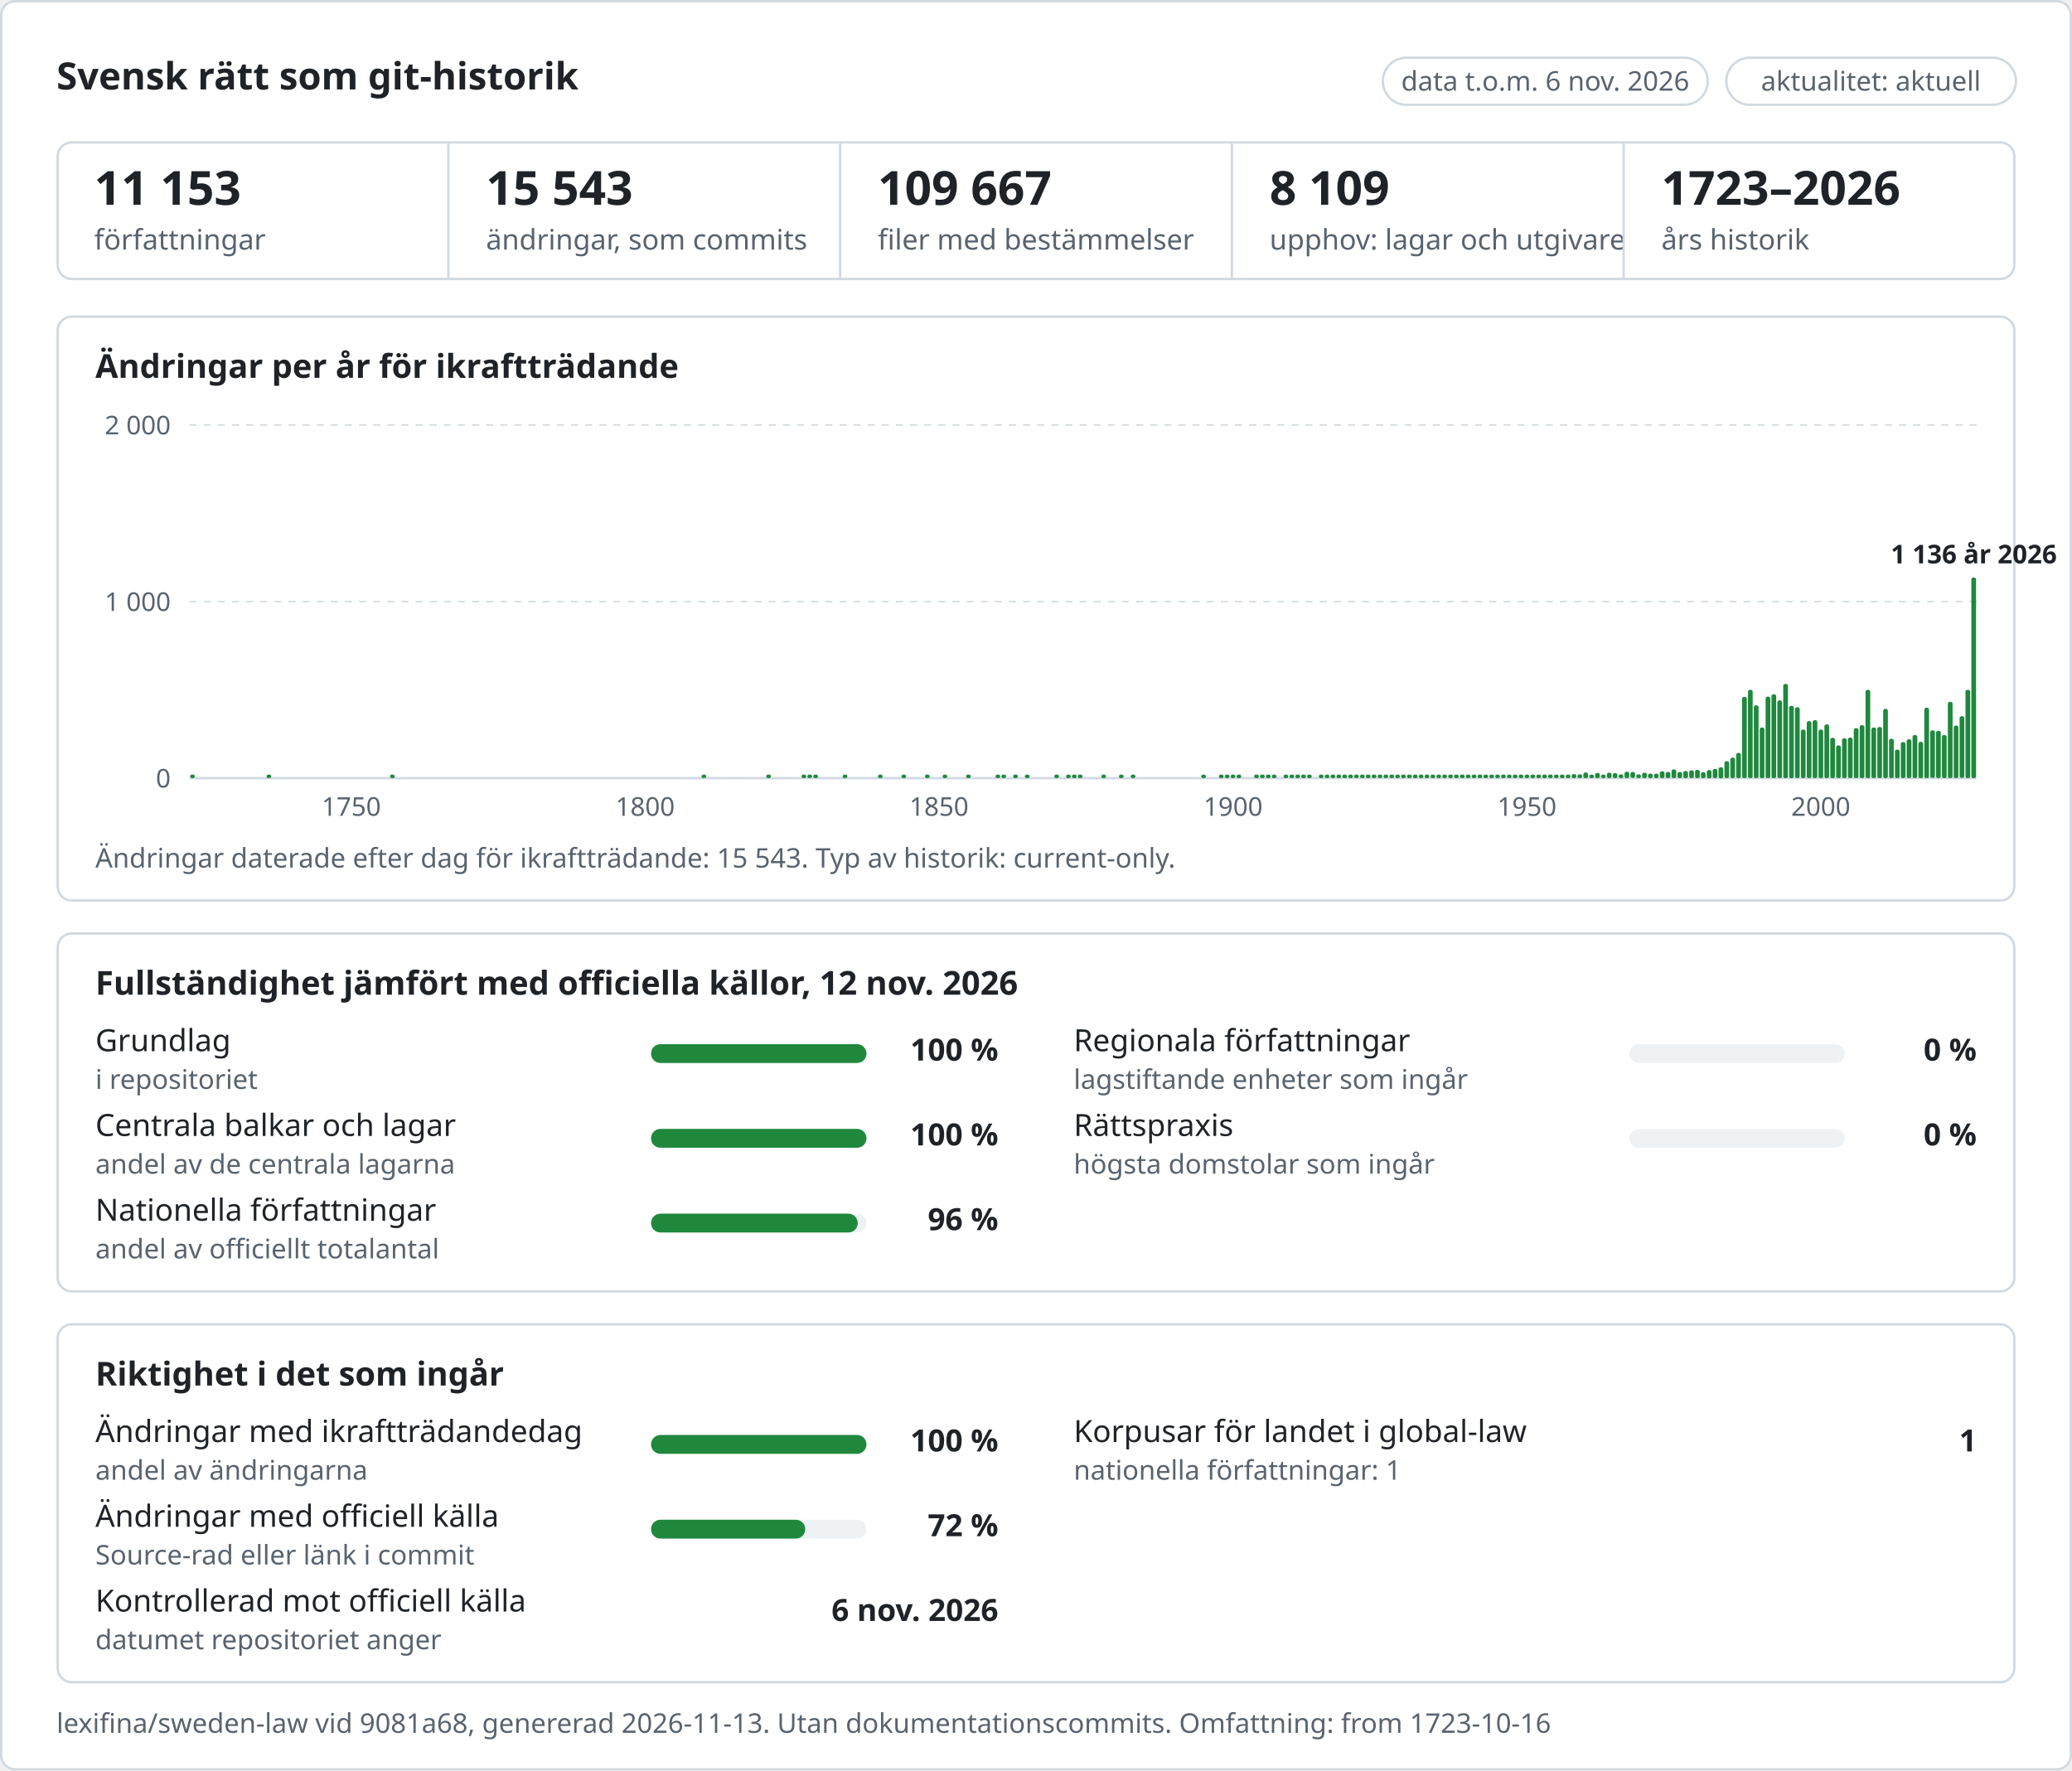
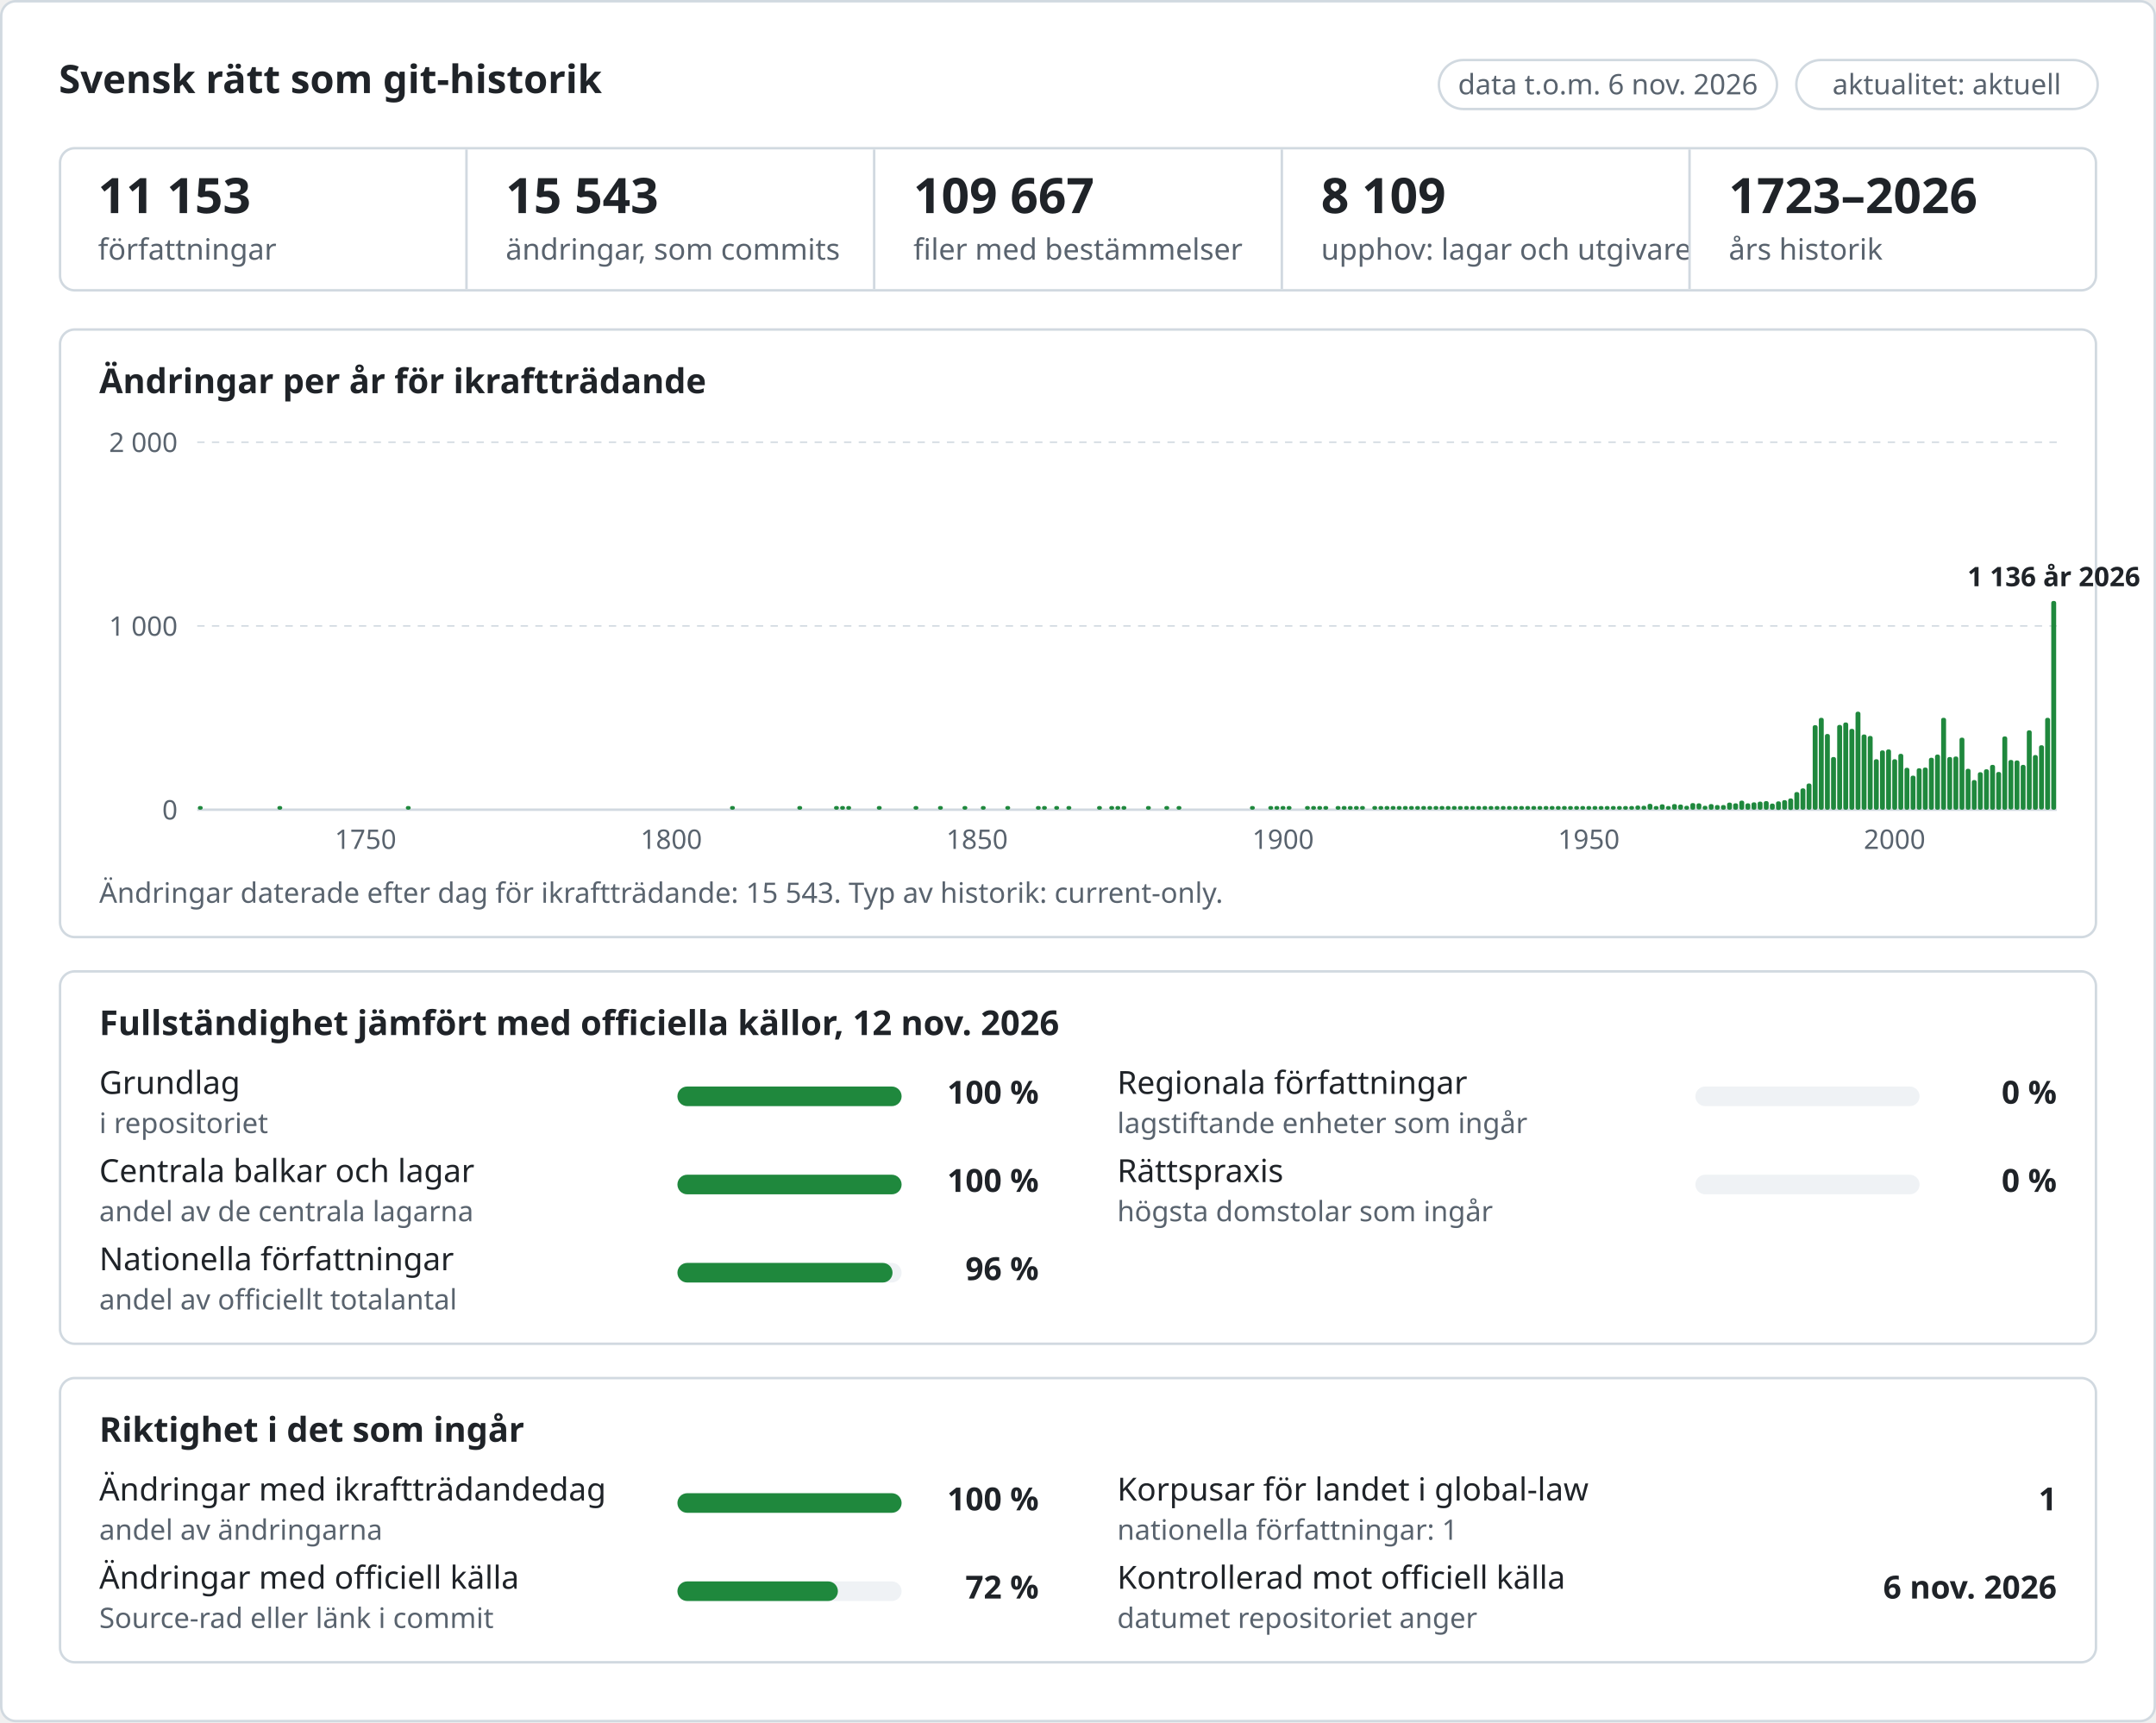
- <svg xmlns="http://www.w3.org/2000/svg" width="880" height="752" viewBox="0 0 880 752" font-family="-apple-system,BlinkMacSystemFont,Segoe UI,Noto Sans,Helvetica,Arial,sans-serif">
-   <rect x="0.5" y="0.5" width="879" height="751" rx="6" fill="#ffffff" stroke="#d1d9e0" />
+ <svg xmlns="http://www.w3.org/2000/svg" width="880" height="703" viewBox="0 0 880 703" font-family="-apple-system,BlinkMacSystemFont,Segoe UI,Noto Sans,Helvetica,Arial,sans-serif">
+   <rect x="0.5" y="0.5" width="879" height="702" rx="6" fill="#ffffff" stroke="#d1d9e0" />
  <text x="24" y="38" font-size="16" font-weight="600" fill="#1f2328">Svensk rätt som git-historik</text>
  <rect x="587.3" y="24.5" width="138" height="20" rx="10" fill="none" stroke="#d1d9e0" />
  <text x="656.3" y="38.5" font-size="11.5" font-weight="500" text-anchor="middle" fill="#59636e">data t.o.m. 6 nov. 2026</text>
  <rect x="733.2" y="24.5" width="123" height="20" rx="10" fill="none" stroke="#d1d9e0" />
  <text x="794.6" y="38.5" font-size="11.5" font-weight="500" text-anchor="middle" fill="#59636e">aktualitet: aktuell</text>
  <rect x="24.5" y="60.5" width="831" height="58" rx="6" fill="#ffffff" stroke="#d1d9e0" />
  <text x="40.0" y="87" font-size="20" font-weight="600" fill="#1f2328">11 153</text>
  <text x="40.0" y="106" font-size="12" fill="#59636e">författningar</text>
  <line x1="190.4" y1="61" x2="190.4" y2="118" stroke="#d1d9e0" />
  <text x="206.4" y="87" font-size="20" font-weight="600" fill="#1f2328">15 543</text>
  <text x="206.4" y="106" font-size="12" fill="#59636e">ändringar, som commits</text>
  <line x1="356.8" y1="61" x2="356.8" y2="118" stroke="#d1d9e0" />
  <text x="372.8" y="87" font-size="20" font-weight="600" fill="#1f2328">109 667</text>
  <text x="372.8" y="106" font-size="12" fill="#59636e">filer med bestämmelser</text>
  <line x1="523.2" y1="61" x2="523.2" y2="118" stroke="#d1d9e0" />
  <text x="539.2" y="87" font-size="20" font-weight="600" fill="#1f2328">8 109</text>
  <text x="539.2" y="106" font-size="12" fill="#59636e">upphov: lagar och utgivare</text>
  <line x1="689.6" y1="61" x2="689.6" y2="118" stroke="#d1d9e0" />
  <text x="705.6" y="87" font-size="20" font-weight="600" fill="#1f2328">1723–2026</text>
  <text x="705.6" y="106" font-size="12" fill="#59636e">års historik</text>
  <rect x="24.5" y="134.5" width="831" height="248" rx="6" fill="#ffffff" stroke="#d1d9e0" />
  <text x="40.5" y="160.5" font-size="14" font-weight="600" fill="#1f2328">Ändringar per år för ikraftträdande</text>
  <line x1="80.5" y1="330.5" x2="839.5" y2="330.5" stroke="#d1d9e0" stroke-width="1" />
  <text x="72.5" y="334.5" font-size="11" text-anchor="end" fill="#59636e">0</text>
  <line x1="80.5" y1="255.5" x2="839.5" y2="255.5" stroke="#d1d9e0" stroke-width="0.6" stroke-dasharray="3 3" />
  <text x="72.5" y="259.5" font-size="11" text-anchor="end" fill="#59636e">1 000</text>
  <line x1="80.5" y1="180.5" x2="839.5" y2="180.5" stroke="#d1d9e0" stroke-width="0.6" stroke-dasharray="3 3" />
  <text x="72.5" y="184.5" font-size="11" text-anchor="end" fill="#59636e">2 000</text>
  <rect x="80.75" y="329.0" width="2.00" height="1.5" rx="0.8" fill="#1f883d" />
  <rect x="113.21" y="329.0" width="2.00" height="1.5" rx="0.8" fill="#1f883d" />
  <text x="149.2" y="346.5" font-size="11" text-anchor="middle" fill="#59636e">1750</text>
  <rect x="165.64" y="329.0" width="2.00" height="1.5" rx="0.8" fill="#1f883d" />
  <text x="274.0" y="346.5" font-size="11" text-anchor="middle" fill="#59636e">1800</text>
  <rect x="297.96" y="329.0" width="2.00" height="1.5" rx="0.8" fill="#1f883d" />
  <rect x="325.43" y="329.0" width="2.00" height="1.5" rx="0.8" fill="#1f883d" />
  <rect x="340.41" y="329.0" width="2.00" height="1.5" rx="0.8" fill="#1f883d" />
  <rect x="342.90" y="329.0" width="2.00" height="1.5" rx="0.8" fill="#1f883d" />
  <rect x="345.40" y="329.0" width="2.00" height="1.5" rx="0.8" fill="#1f883d" />
  <rect x="357.88" y="329.0" width="2.00" height="1.5" rx="0.8" fill="#1f883d" />
  <rect x="372.86" y="329.0" width="2.00" height="1.5" rx="0.8" fill="#1f883d" />
  <rect x="382.85" y="329.0" width="2.00" height="1.5" rx="0.8" fill="#1f883d" />
  <rect x="392.84" y="329.0" width="2.00" height="1.5" rx="0.8" fill="#1f883d" />
  <text x="398.8" y="346.5" font-size="11" text-anchor="middle" fill="#59636e">1850</text>
  <rect x="400.33" y="329.0" width="2.00" height="1.5" rx="0.8" fill="#1f883d" />
  <rect x="410.32" y="329.0" width="2.00" height="1.5" rx="0.8" fill="#1f883d" />
  <rect x="422.80" y="329.0" width="2.00" height="1.5" rx="0.8" fill="#1f883d" />
  <rect x="425.30" y="329.0" width="2.00" height="1.5" rx="0.8" fill="#1f883d" />
  <rect x="430.29" y="329.0" width="2.00" height="1.5" rx="0.8" fill="#1f883d" />
  <rect x="435.28" y="329.0" width="2.00" height="1.5" rx="0.8" fill="#1f883d" />
  <rect x="447.77" y="329.0" width="2.00" height="1.5" rx="0.8" fill="#1f883d" />
  <rect x="452.76" y="329.0" width="2.00" height="1.5" rx="0.8" fill="#1f883d" />
  <rect x="455.26" y="329.0" width="2.00" height="1.5" rx="0.8" fill="#1f883d" />
  <rect x="457.75" y="329.0" width="2.00" height="1.5" rx="0.8" fill="#1f883d" />
  <rect x="467.74" y="329.0" width="2.00" height="1.5" rx="0.8" fill="#1f883d" />
  <rect x="475.23" y="329.0" width="2.00" height="1.5" rx="0.8" fill="#1f883d" />
  <rect x="480.22" y="329.0" width="2.00" height="1.5" rx="0.8" fill="#1f883d" />
  <rect x="510.18" y="329.0" width="2.00" height="1.5" rx="0.8" fill="#1f883d" />
  <rect x="517.67" y="329.0" width="2.00" height="1.5" rx="0.8" fill="#1f883d" />
  <rect x="520.17" y="329.0" width="2.00" height="1.5" rx="0.8" fill="#1f883d" />
  <rect x="522.67" y="329.0" width="2.00" height="1.5" rx="0.8" fill="#1f883d" />
  <text x="523.7" y="346.5" font-size="11" text-anchor="middle" fill="#59636e">1900</text>
  <rect x="525.16" y="329.0" width="2.00" height="1.5" rx="0.8" fill="#1f883d" />
  <rect x="532.65" y="329.0" width="2.00" height="1.5" rx="0.8" fill="#1f883d" />
  <rect x="535.15" y="329.0" width="2.00" height="1.5" rx="0.8" fill="#1f883d" />
  <rect x="537.65" y="329.0" width="2.00" height="1.5" rx="0.8" fill="#1f883d" />
  <rect x="540.14" y="329.0" width="2.00" height="1.5" rx="0.8" fill="#1f883d" />
  <rect x="545.14" y="329.0" width="2.00" height="1.5" rx="0.8" fill="#1f883d" />
  <rect x="547.63" y="329.0" width="2.00" height="1.5" rx="0.8" fill="#1f883d" />
  <rect x="550.13" y="329.0" width="2.00" height="1.5" rx="0.8" fill="#1f883d" />
  <rect x="552.63" y="329.0" width="2.00" height="1.5" rx="0.8" fill="#1f883d" />
  <rect x="555.12" y="329.0" width="2.00" height="1.5" rx="0.8" fill="#1f883d" />
  <rect x="560.12" y="329.0" width="2.00" height="1.5" rx="0.8" fill="#1f883d" />
  <rect x="562.61" y="329.0" width="2.00" height="1.5" rx="0.8" fill="#1f883d" />
  <rect x="565.11" y="329.0" width="2.00" height="1.5" rx="0.8" fill="#1f883d" />
  <rect x="567.61" y="329.0" width="2.00" height="1.5" rx="0.8" fill="#1f883d" />
  <rect x="570.10" y="329.0" width="2.00" height="1.5" rx="0.8" fill="#1f883d" />
  <rect x="572.60" y="329.0" width="2.00" height="1.5" rx="0.8" fill="#1f883d" />
  <rect x="575.10" y="329.0" width="2.00" height="1.5" rx="0.8" fill="#1f883d" />
  <rect x="577.60" y="329.0" width="2.00" height="1.5" rx="0.8" fill="#1f883d" />
  <rect x="580.09" y="329.0" width="2.00" height="1.5" rx="0.8" fill="#1f883d" />
  <rect x="582.59" y="329.0" width="2.00" height="1.5" rx="0.8" fill="#1f883d" />
  <rect x="585.09" y="329.0" width="2.00" height="1.5" rx="0.8" fill="#1f883d" />
  <rect x="587.58" y="329.0" width="2.00" height="1.5" rx="0.8" fill="#1f883d" />
  <rect x="590.08" y="329.0" width="2.00" height="1.5" rx="0.8" fill="#1f883d" />
  <rect x="592.58" y="329.0" width="2.00" height="1.5" rx="0.8" fill="#1f883d" />
  <rect x="595.07" y="329.0" width="2.00" height="1.5" rx="0.8" fill="#1f883d" />
  <rect x="597.57" y="329.0" width="2.00" height="1.5" rx="0.8" fill="#1f883d" />
  <rect x="600.07" y="329.0" width="2.00" height="1.5" rx="0.8" fill="#1f883d" />
  <rect x="602.56" y="329.0" width="2.00" height="1.5" rx="0.8" fill="#1f883d" />
  <rect x="605.06" y="329.0" width="2.00" height="1.5" rx="0.8" fill="#1f883d" />
  <rect x="607.56" y="329.0" width="2.00" height="1.5" rx="0.8" fill="#1f883d" />
  <rect x="610.05" y="329.0" width="2.00" height="1.5" rx="0.8" fill="#1f883d" />
  <rect x="612.55" y="329.0" width="2.00" height="1.5" rx="0.8" fill="#1f883d" />
  <rect x="615.05" y="329.0" width="2.00" height="1.5" rx="0.8" fill="#1f883d" />
  <rect x="617.54" y="329.0" width="2.00" height="1.5" rx="0.8" fill="#1f883d" />
  <rect x="620.04" y="329.0" width="2.00" height="1.5" rx="0.8" fill="#1f883d" />
  <rect x="622.54" y="329.0" width="2.00" height="1.5" rx="0.8" fill="#1f883d" />
  <rect x="625.03" y="329.0" width="2.00" height="1.5" rx="0.8" fill="#1f883d" />
  <rect x="627.53" y="329.0" width="2.00" height="1.5" rx="0.8" fill="#1f883d" />
  <rect x="630.03" y="329.0" width="2.00" height="1.5" rx="0.8" fill="#1f883d" />
  <rect x="632.52" y="329.0" width="2.00" height="1.5" rx="0.8" fill="#1f883d" />
  <rect x="635.02" y="329.0" width="2.00" height="1.5" rx="0.8" fill="#1f883d" />
  <rect x="637.52" y="329.0" width="2.00" height="1.5" rx="0.8" fill="#1f883d" />
  <rect x="640.01" y="329.0" width="2.00" height="1.5" rx="0.8" fill="#1f883d" />
  <rect x="642.51" y="329.0" width="2.00" height="1.5" rx="0.8" fill="#1f883d" />
  <rect x="645.01" y="329.0" width="2.00" height="1.5" rx="0.8" fill="#1f883d" />
  <rect x="647.50" y="329.0" width="2.00" height="1.5" rx="0.8" fill="#1f883d" />
  <text x="648.5" y="346.5" font-size="11" text-anchor="middle" fill="#59636e">1950</text>
  <rect x="650.00" y="329.0" width="2.00" height="1.5" rx="0.8" fill="#1f883d" />
  <rect x="652.50" y="329.0" width="2.00" height="1.5" rx="0.8" fill="#1f883d" />
  <rect x="654.99" y="329.0" width="2.00" height="1.5" rx="0.8" fill="#1f883d" />
  <rect x="657.49" y="329.0" width="2.00" height="1.5" rx="0.8" fill="#1f883d" />
  <rect x="659.99" y="329.0" width="2.00" height="1.5" rx="0.8" fill="#1f883d" />
  <rect x="662.48" y="329.0" width="2.00" height="1.5" rx="0.8" fill="#1f883d" />
  <rect x="664.98" y="329.0" width="2.00" height="1.5" rx="0.8" fill="#1f883d" />
  <rect x="667.48" y="328.8" width="2.00" height="1.7" rx="0.8" fill="#1f883d" />
  <rect x="669.97" y="328.9" width="2.00" height="1.6" rx="0.8" fill="#1f883d" />
  <rect x="672.47" y="328.1" width="2.00" height="2.4" rx="0.8" fill="#1f883d" />
  <rect x="674.97" y="329.0" width="2.00" height="1.5" rx="0.8" fill="#1f883d" />
  <rect x="677.46" y="328.3" width="2.00" height="2.2" rx="0.8" fill="#1f883d" />
  <rect x="679.96" y="329.0" width="2.00" height="1.5" rx="0.8" fill="#1f883d" />
  <rect x="682.46" y="328.2" width="2.00" height="2.3" rx="0.8" fill="#1f883d" />
  <rect x="684.95" y="328.4" width="2.00" height="2.1" rx="0.8" fill="#1f883d" />
  <rect x="687.45" y="328.9" width="2.00" height="1.6" rx="0.8" fill="#1f883d" />
  <rect x="689.95" y="327.8" width="2.00" height="2.7" rx="0.8" fill="#1f883d" />
  <rect x="692.44" y="327.9" width="2.00" height="2.5" rx="0.8" fill="#1f883d" />
  <rect x="694.94" y="328.9" width="2.00" height="1.6" rx="0.8" fill="#1f883d" />
  <rect x="697.44" y="328.2" width="2.00" height="2.3" rx="0.8" fill="#1f883d" />
  <rect x="699.93" y="328.6" width="2.00" height="1.9" rx="0.8" fill="#1f883d" />
  <rect x="702.43" y="328.6" width="2.00" height="1.9" rx="0.8" fill="#1f883d" />
  <rect x="704.93" y="327.6" width="2.00" height="2.9" rx="0.8" fill="#1f883d" />
  <rect x="707.42" y="327.9" width="2.00" height="2.6" rx="0.8" fill="#1f883d" />
  <rect x="709.92" y="326.8" width="2.00" height="3.7" rx="0.8" fill="#1f883d" />
  <rect x="712.42" y="327.9" width="2.00" height="2.6" rx="0.8" fill="#1f883d" />
  <rect x="714.91" y="327.5" width="2.00" height="3.0" rx="0.8" fill="#1f883d" />
  <rect x="717.41" y="327.2" width="2.00" height="3.3" rx="0.8" fill="#1f883d" />
  <rect x="719.91" y="327.0" width="2.00" height="3.5" rx="0.8" fill="#1f883d" />
  <rect x="722.40" y="328.0" width="2.00" height="2.5" rx="0.8" fill="#1f883d" />
  <rect x="724.90" y="327.1" width="2.00" height="3.5" rx="0.8" fill="#1f883d" />
  <rect x="727.40" y="326.6" width="2.00" height="3.9" rx="0.8" fill="#1f883d" />
  <rect x="729.89" y="325.9" width="2.00" height="4.7" rx="0.8" fill="#1f883d" />
  <rect x="732.39" y="323.3" width="2.00" height="7.2" rx="0.8" fill="#1f883d" />
  <rect x="734.89" y="321.8" width="2.00" height="8.7" rx="0.8" fill="#1f883d" />
  <rect x="737.38" y="319.8" width="2.00" height="10.7" rx="0.8" fill="#1f883d" />
  <rect x="739.88" y="296.0" width="2.00" height="34.5" rx="0.8" fill="#1f883d" />
  <rect x="742.38" y="293.0" width="2.00" height="37.5" rx="0.8" fill="#1f883d" />
  <rect x="744.87" y="299.6" width="2.00" height="30.9" rx="0.8" fill="#1f883d" />
  <rect x="747.37" y="309.0" width="2.00" height="21.5" rx="0.8" fill="#1f883d" />
  <rect x="749.87" y="295.9" width="2.00" height="34.6" rx="0.8" fill="#1f883d" />
  <rect x="752.36" y="294.9" width="2.00" height="35.6" rx="0.8" fill="#1f883d" />
  <rect x="754.86" y="297.5" width="2.00" height="33.0" rx="0.8" fill="#1f883d" />
  <rect x="757.36" y="290.5" width="2.00" height="40.0" rx="0.8" fill="#1f883d" />
  <rect x="759.85" y="299.8" width="2.00" height="30.7" rx="0.8" fill="#1f883d" />
  <rect x="762.35" y="300.4" width="2.00" height="30.1" rx="0.8" fill="#1f883d" />
  <rect x="764.85" y="309.9" width="2.00" height="20.6" rx="0.8" fill="#1f883d" />
  <rect x="767.35" y="306.3" width="2.00" height="24.2" rx="0.8" fill="#1f883d" />
  <rect x="769.84" y="305.9" width="2.00" height="24.6" rx="0.8" fill="#1f883d" />
  <rect x="772.34" y="309.9" width="2.00" height="20.6" rx="0.8" fill="#1f883d" />
  <text x="773.3" y="346.5" font-size="11" text-anchor="middle" fill="#59636e">2000</text>
  <rect x="774.84" y="307.7" width="2.00" height="22.8" rx="0.8" fill="#1f883d" />
  <rect x="777.33" y="313.4" width="2.00" height="17.1" rx="0.8" fill="#1f883d" />
  <rect x="779.83" y="316.6" width="2.00" height="13.9" rx="0.8" fill="#1f883d" />
  <rect x="782.33" y="313.6" width="2.00" height="16.9" rx="0.8" fill="#1f883d" />
  <rect x="784.82" y="313.3" width="2.00" height="17.2" rx="0.8" fill="#1f883d" />
  <rect x="787.32" y="309.3" width="2.00" height="21.2" rx="0.8" fill="#1f883d" />
  <rect x="789.82" y="308.0" width="2.00" height="22.5" rx="0.8" fill="#1f883d" />
  <rect x="792.31" y="293.0" width="2.00" height="37.5" rx="0.8" fill="#1f883d" />
  <rect x="794.81" y="309.0" width="2.00" height="21.5" rx="0.8" fill="#1f883d" />
  <rect x="797.31" y="308.8" width="2.00" height="21.7" rx="0.8" fill="#1f883d" />
  <rect x="799.80" y="301.1" width="2.00" height="29.4" rx="0.8" fill="#1f883d" />
  <rect x="802.30" y="313.8" width="2.00" height="16.7" rx="0.8" fill="#1f883d" />
  <rect x="804.80" y="318.4" width="2.00" height="12.1" rx="0.8" fill="#1f883d" />
  <rect x="807.29" y="315.2" width="2.00" height="15.3" rx="0.8" fill="#1f883d" />
  <rect x="809.79" y="314.0" width="2.00" height="16.5" rx="0.8" fill="#1f883d" />
  <rect x="812.29" y="312.2" width="2.00" height="18.3" rx="0.8" fill="#1f883d" />
  <rect x="814.78" y="315.1" width="2.00" height="15.4" rx="0.8" fill="#1f883d" />
  <rect x="817.28" y="300.6" width="2.00" height="29.9" rx="0.8" fill="#1f883d" />
  <rect x="819.78" y="310.2" width="2.00" height="20.2" rx="0.8" fill="#1f883d" />
  <rect x="822.27" y="310.4" width="2.00" height="20.1" rx="0.8" fill="#1f883d" />
  <rect x="824.77" y="312.2" width="2.00" height="18.3" rx="0.8" fill="#1f883d" />
  <rect x="827.27" y="298.1" width="2.00" height="32.4" rx="0.8" fill="#1f883d" />
  <rect x="829.76" y="308.2" width="2.00" height="22.3" rx="0.8" fill="#1f883d" />
  <rect x="832.26" y="304.2" width="2.00" height="26.2" rx="0.8" fill="#1f883d" />
  <rect x="834.76" y="293.0" width="2.00" height="37.5" rx="0.8" fill="#1f883d" />
  <rect x="837.25" y="245.3" width="2.00" height="85.2" rx="0.8" fill="#1f883d" />
  <text x="838.3" y="239.3" font-size="11" font-weight="600" text-anchor="middle" fill="#1f2328">1 136 år 2026</text>
  <text x="40.5" y="368.5" font-size="11.5" fill="#59636e">Ändringar daterade efter dag för ikraftträdande: 15 543. Typ av historik: current-only.</text>
  <rect x="24.5" y="396.5" width="831" height="152" rx="6" fill="#ffffff" stroke="#d1d9e0" />
  <text x="40.5" y="422.5" font-size="14" font-weight="600" fill="#1f2328">Fullständighet jämfört med officiella källor, 12 nov. 2026</text>
  <text x="40.5" y="446.5" font-size="13" fill="#1f2328">Grundlag</text>
  <text x="40.5" y="462.5" font-size="11.5" fill="#59636e">i repositoriet</text>
  <g>
    <rect x="276.5" y="443.5" width="91.5" height="8" rx="4" fill="#eff2f5" />
    <rect x="276.5" y="443.5" width="91.5" height="8" rx="4" fill="#1f883d" />
  </g>
  <text x="424.0" y="450.5" font-size="13" font-weight="600" text-anchor="end" fill="#1f2328">100 %</text>
  <text x="40.5" y="482.5" font-size="13" fill="#1f2328">Centrala balkar och lagar</text>
  <text x="40.5" y="498.5" font-size="11.5" fill="#59636e">andel av de centrala lagarna</text>
  <g>
    <rect x="276.5" y="479.5" width="91.5" height="8" rx="4" fill="#eff2f5" />
    <rect x="276.5" y="479.5" width="91.5" height="8" rx="4" fill="#1f883d" />
  </g>
  <text x="424.0" y="486.5" font-size="13" font-weight="600" text-anchor="end" fill="#1f2328">100 %</text>
  <text x="40.5" y="518.5" font-size="13" fill="#1f2328">Nationella författningar</text>
  <text x="40.5" y="534.5" font-size="11.5" fill="#59636e">andel av officiellt totalantal</text>
  <g>
    <rect x="276.5" y="515.5" width="91.5" height="8" rx="4" fill="#eff2f5" />
    <rect x="276.5" y="515.5" width="87.8" height="8" rx="4" fill="#1f883d" />
  </g>
  <text x="424.0" y="522.5" font-size="13" font-weight="600" text-anchor="end" fill="#1f2328">96 %</text>
  <text x="456.0" y="446.5" font-size="13" fill="#1f2328">Regionala författningar</text>
  <text x="456.0" y="462.5" font-size="11.5" fill="#59636e">lagstiftande enheter som ingår</text>
  <g>
    <rect x="692.0" y="443.5" width="91.5" height="8" rx="4" fill="#eff2f5" />
  </g>
  <text x="839.5" y="450.5" font-size="13" font-weight="600" text-anchor="end" fill="#1f2328">0 %</text>
  <text x="456.0" y="482.5" font-size="13" fill="#1f2328">Rättspraxis</text>
  <text x="456.0" y="498.5" font-size="11.5" fill="#59636e">högsta domstolar som ingår</text>
  <g>
    <rect x="692.0" y="479.5" width="91.5" height="8" rx="4" fill="#eff2f5" />
  </g>
  <text x="839.5" y="486.5" font-size="13" font-weight="600" text-anchor="end" fill="#1f2328">0 %</text>
-   <rect x="24.5" y="562.5" width="831" height="152" rx="6" fill="#ffffff" stroke="#d1d9e0" />
+   <rect x="24.5" y="562.5" width="831" height="116" rx="6" fill="#ffffff" stroke="#d1d9e0" />
  <text x="40.5" y="588.5" font-size="14" font-weight="600" fill="#1f2328">Riktighet i det som ingår</text>
  <text x="40.5" y="612.5" font-size="13" fill="#1f2328">Ändringar med ikraftträdandedag</text>
  <text x="40.5" y="628.5" font-size="11.5" fill="#59636e">andel av ändringarna</text>
  <g>
    <rect x="276.5" y="609.5" width="91.5" height="8" rx="4" fill="#eff2f5" />
    <rect x="276.5" y="609.5" width="91.5" height="8" rx="4" fill="#1f883d" />
  </g>
  <text x="424.0" y="616.5" font-size="13" font-weight="600" text-anchor="end" fill="#1f2328">100 %</text>
  <text x="40.5" y="648.5" font-size="13" fill="#1f2328">Ändringar med officiell källa</text>
  <text x="40.5" y="664.5" font-size="11.5" fill="#59636e">Source-rad eller länk i commit</text>
  <g>
    <rect x="276.5" y="645.5" width="91.5" height="8" rx="4" fill="#eff2f5" />
    <rect x="276.5" y="645.5" width="65.5" height="8" rx="4" fill="#1f883d" />
  </g>
  <text x="424.0" y="652.5" font-size="13" font-weight="600" text-anchor="end" fill="#1f2328">72 %</text>
-   <text x="40.5" y="684.5" font-size="13" fill="#1f2328">Kontrollerad mot officiell källa</text>
-   <text x="40.5" y="700.5" font-size="11.5" fill="#59636e">datumet repositoriet anger</text>
-   <text x="424.0" y="688.5" font-size="13" font-weight="600" text-anchor="end" fill="#1f2328">6 nov. 2026</text>
  <text x="456.0" y="612.5" font-size="13" fill="#1f2328">Korpusar för landet i global-law</text>
  <text x="456.0" y="628.5" font-size="11.5" fill="#59636e">nationella författningar: 1</text>
  <text x="839.5" y="616.5" font-size="13" font-weight="600" text-anchor="end" fill="#1f2328">1</text>
-   <text x="24" y="736" font-size="11.5" fill="#59636e">lexifina/sweden-law vid 9081a68, genererad 2026-11-13. Utan dokumentationscommits. Omfattning: from 1723-10-16</text>
+   <text x="456.0" y="648.5" font-size="13" fill="#1f2328">Kontrollerad mot officiell källa</text>
+   <text x="456.0" y="664.5" font-size="11.5" fill="#59636e">datumet repositoriet anger</text>
+   <text x="839.5" y="652.5" font-size="13" font-weight="600" text-anchor="end" fill="#1f2328">6 nov. 2026</text>
</svg>
